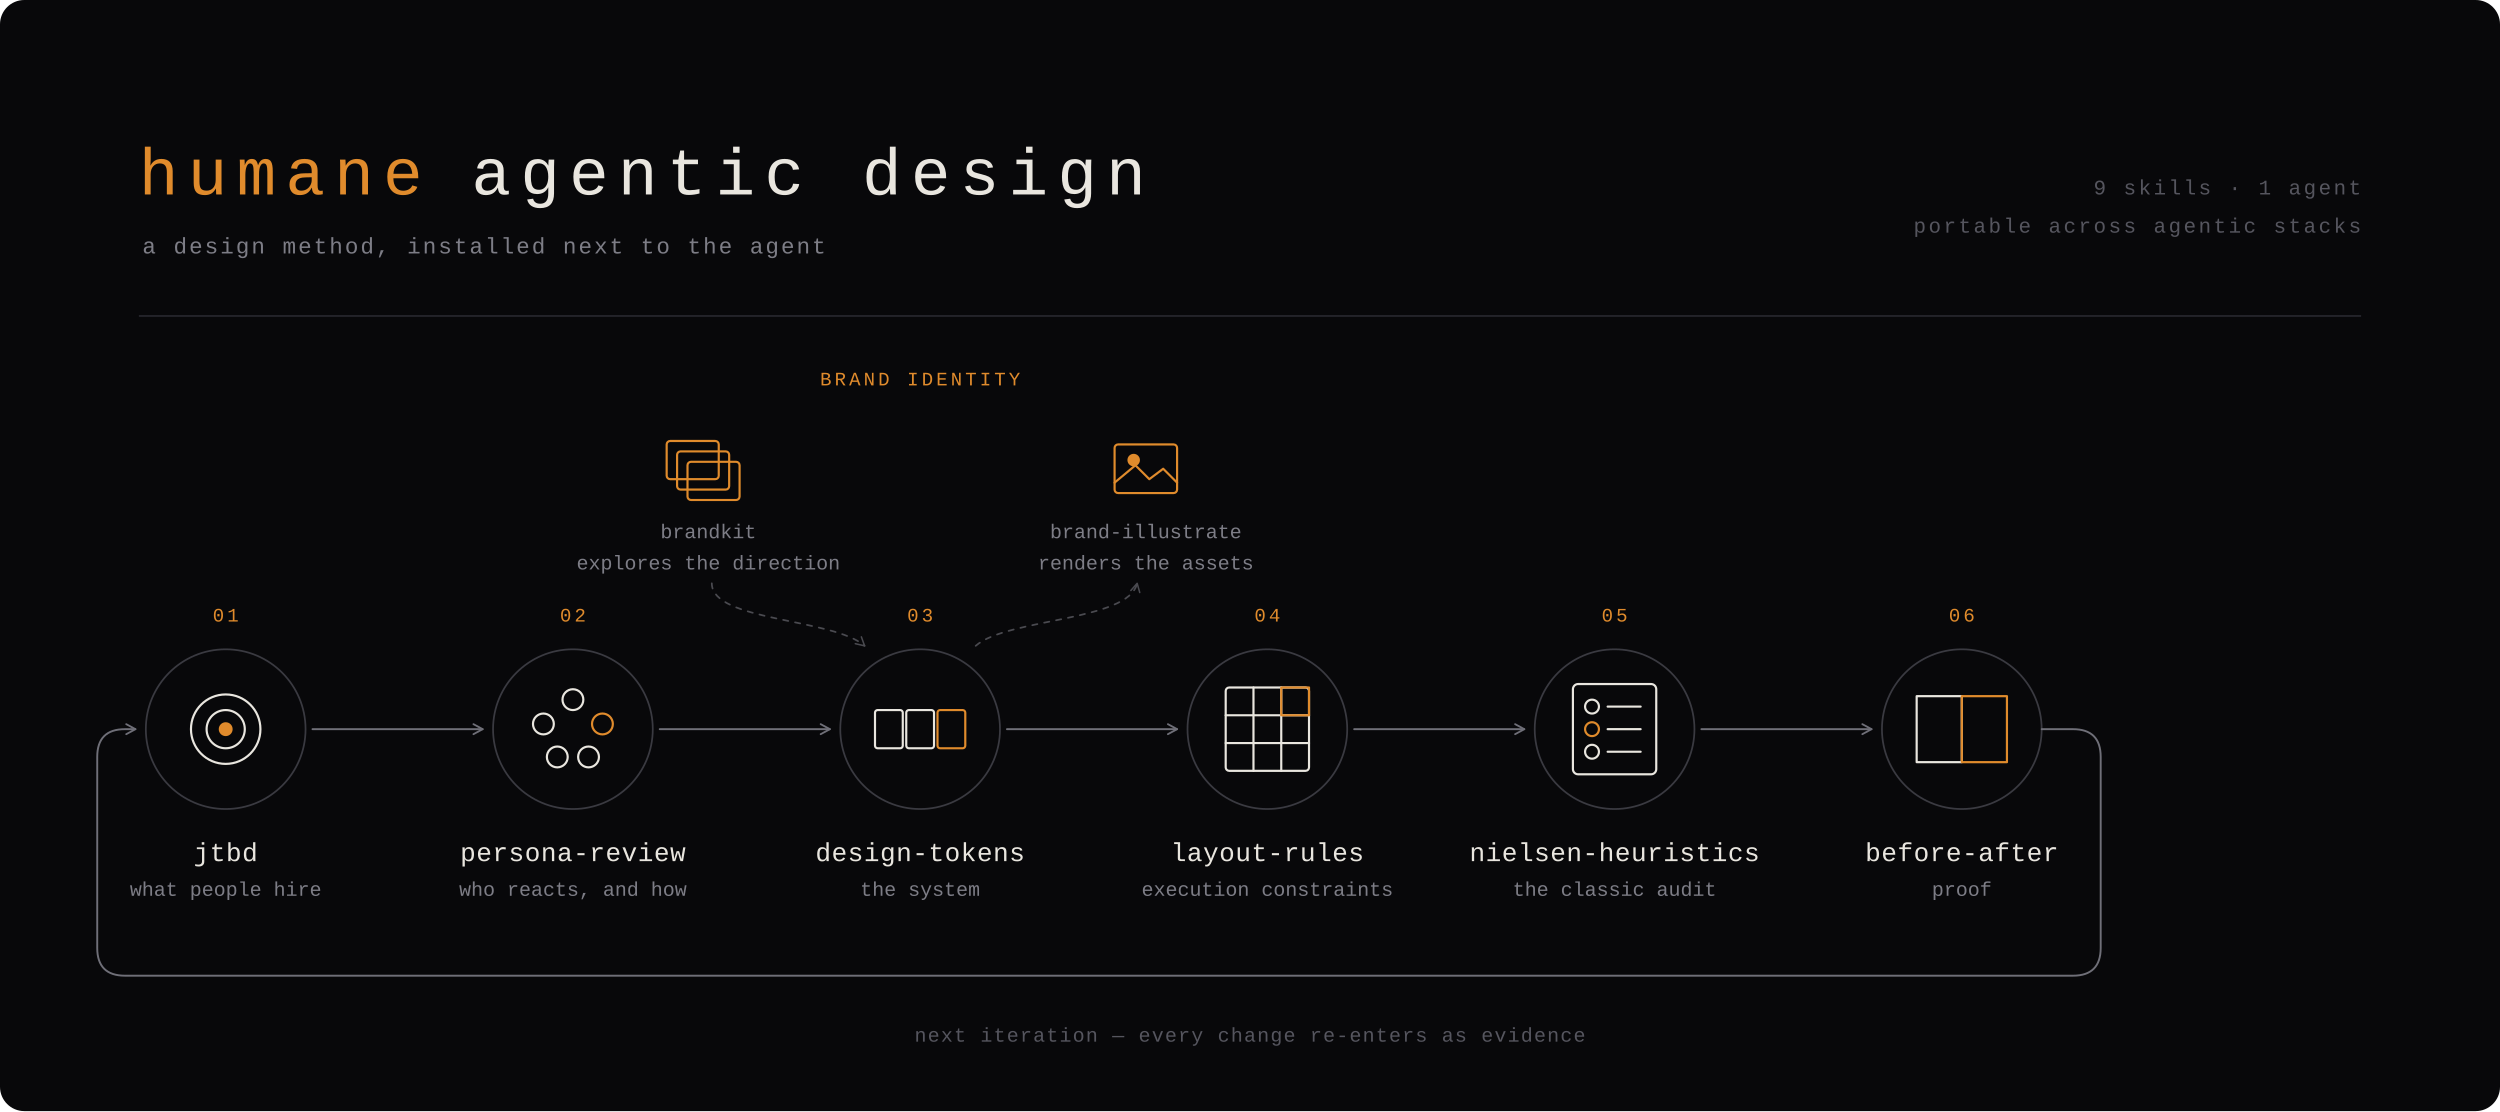
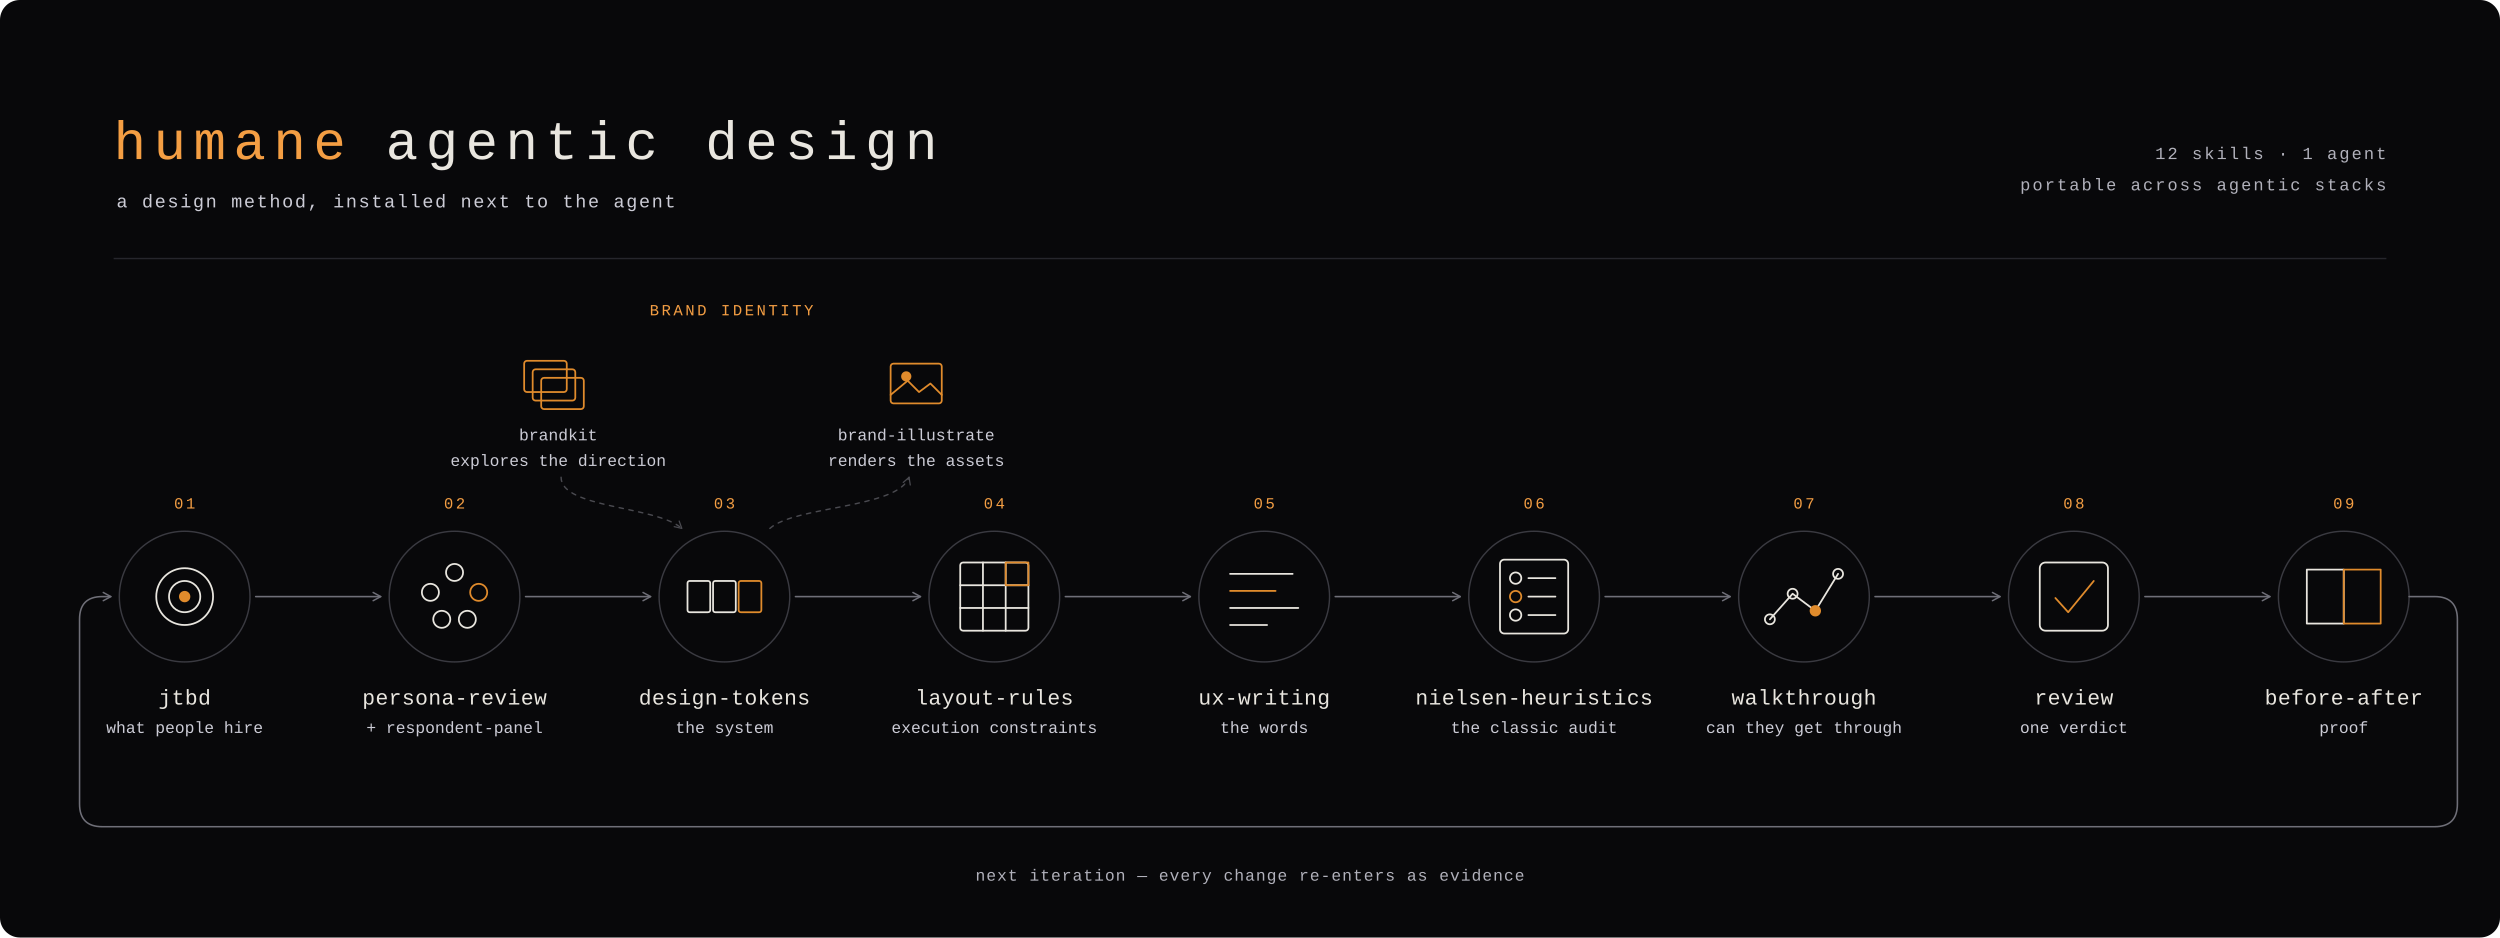
- <svg xmlns="http://www.w3.org/2000/svg" viewBox="0 0 1440 640" width="1440" height="640" role="img" aria-label="Humane Agentic Design — the cycle: jtbd, persona-review, design-tokens, layout-rules, nielsen-heuristics, before-after, looping back; brandkit and brand-illustrate feed the token set.">
+ <svg xmlns="http://www.w3.org/2000/svg" viewBox="0 0 1760 660" width="1760" height="660" role="img" aria-label="Humane Agentic Design — the nine-step cycle: jtbd, persona-review with respondent-panel, design-tokens, layout-rules, ux-writing, nielsen-heuristics, walkthrough, review, before-after, looping back so every change re-enters as evidence; brandkit feeds the token set and brand-illustrate renders from it.">
  <defs>
    <style>
+       /* amber-500 #e08b2c is the graphic accent (strokes, fills — the 3:1 UI bar);
+          amber-400 #f49e43 carries it whenever it is set as type. Neutrals are
+          slate-300/400, lifted so captions and page marks clear APCA on the canvas. */
      .bg    { fill: #08080a; }
      .line  { fill: none; stroke: #e9e6df; stroke-width: 1.25; stroke-linecap: round; stroke-linejoin: round; }
      .amber { fill: none; stroke: #e08b2c; stroke-width: 1.25; stroke-linecap: round; stroke-linejoin: round; }
      .amberf{ fill: #e08b2c; }
      .dim   { fill: none; stroke: #4a4a50; stroke-width: 1; stroke-linecap: round; stroke-dasharray: 3 4; }
      .ring  { fill: none; stroke: #3a3a41; stroke-width: 1; }
      .rule  { fill: none; stroke: #26262c; stroke-width: 1; }
      .arrow { fill: none; stroke: #6f6f78; stroke-width: 1.1; stroke-linecap: round; }

      text   { font-family: ui-monospace, "SF Mono", SFMono-Regular, Menlo, Consolas, "Liberation Mono", monospace; }
      .title { fill: #e9e6df; font-size: 38px; letter-spacing: .14em; }
-       .title tspan.hl { fill: #e08b2c; }
-       .tag   { fill: #7d7d86; font-size: 13px; letter-spacing: .09em; }
-       .meta  { fill: #55555e; font-size: 12px; letter-spacing: .12em; text-anchor: end; }
-       .num   { fill: #e08b2c; font-size: 11px; letter-spacing: .16em; text-anchor: middle; }
+       .title tspan.hl { fill: #f49e43; }
+       .tag   { fill: #ccccd6; font-size: 13px; letter-spacing: .09em; }
+       .meta  { fill: #b1b1bb; font-size: 12px; letter-spacing: .12em; text-anchor: end; }
+       .num   { fill: #f49e43; font-size: 11px; letter-spacing: .16em; text-anchor: middle; }
      .lbl   { fill: #e9e6df; font-size: 15px; letter-spacing: .02em; text-anchor: middle; }
-       .sub   { fill: #7d7d86; font-size: 11.5px; text-anchor: middle; }
-       .r2    { fill: #e08b2c; font-size: 11px; letter-spacing: .16em; text-anchor: middle; }
-       .foot  { fill: #55555e; font-size: 11.5px; letter-spacing: .06em; text-anchor: middle; }
+       .sub   { fill: #ccccd6; font-size: 11.5px; text-anchor: middle; }
+       .r2    { fill: #f49e43; font-size: 11px; letter-spacing: .16em; text-anchor: middle; }
+       .foot  { fill: #b1b1bb; font-size: 11.5px; letter-spacing: .06em; text-anchor: middle; }
    </style>
    <marker id="tip" viewBox="0 0 8 8" refX="6.5" refY="4" markerWidth="7" markerHeight="7" orient="auto">
      <path d="M1 1 L6.5 4 L1 7" fill="none" stroke="#6f6f78" stroke-width="1.1" stroke-linecap="round" stroke-linejoin="round" />
    </marker>
    <marker id="tipdim" viewBox="0 0 8 8" refX="6.5" refY="4" markerWidth="7" markerHeight="7" orient="auto">
      <path d="M1 1 L6.5 4 L1 7" fill="none" stroke="#4a4a50" stroke-width="1" stroke-linecap="round" stroke-linejoin="round" />
    </marker>
  </defs>
-   <rect class="bg" width="1440" height="640" rx="14" />
+   <rect class="bg" width="1760" height="660" rx="14" />
  <text class="title" x="80" y="112">
    <tspan class="hl">humane</tspan> agentic design</text>
  <text class="tag" x="82" y="146">a design method, installed next to the agent</text>
-   <text class="meta" x="1360" y="112">9 skills · 1 agent</text>
-   <text class="meta" x="1360" y="134">portable across agentic stacks</text>
-   <path class="rule" d="M80 182 H1360" />
-   <text class="r2" x="530" y="222">BRAND IDENTITY</text>
-   <g transform="translate(400,258)">
+   <text class="meta" x="1680" y="112">12 skills · 1 agent</text>
+   <text class="meta" x="1680" y="134">portable across agentic stacks</text>
+   <path class="rule" d="M80 182 H1680" />
+   <text class="r2" x="515" y="222">BRAND IDENTITY</text>
+   <g transform="translate(385,258)">
    <rect class="amber" x="-16" y="-4" width="30" height="22" rx="2" />
    <rect class="amber" x="-10" y="2" width="30" height="22" rx="2" />
    <rect class="amber" x="-4" y="8" width="30" height="22" rx="2" />
    <text class="sub" x="8" y="52">brandkit</text>
    <text class="sub" x="8" y="70">explores the direction</text>
  </g>
-   <path class="dim" d="M410 336 C 410 358, 480 356, 498 372" marker-end="url(#tipdim)" />
-   <g transform="translate(660,258)">
+   <path class="dim" d="M395 336 C 395 358, 462 356, 480 372" marker-end="url(#tipdim)" />
+   <g transform="translate(645,258)">
    <rect class="amber" x="-18" y="-2" width="36" height="28" rx="2" />
    <circle class="amberf" cx="-7" cy="7" r="3.6" />
    <path class="amber" d="M-18 20 L-6 10 L2 18 L10 12 L18 20" />
    <text class="sub" x="0" y="52">brand-illustrate</text>
    <text class="sub" x="0" y="70">renders the assets</text>
  </g>
-   <path class="dim" d="M562 372 C 580 356, 650 358, 655 336" marker-end="url(#tipdim)" />
+   <path class="dim" d="M542 372 C 560 356, 632 358, 640 336" marker-end="url(#tipdim)" />
  <g transform="translate(130,420)">
    <text class="num" y="-62">01</text>
    <circle class="ring" r="46" />
    <circle class="line" r="20" />
    <circle class="line" r="11" />
    <circle class="amberf" r="4" />
    <text class="lbl" y="76">jtbd</text>
    <text class="sub" y="96">what people hire</text>
  </g>
-   <g transform="translate(330,420)">
+   <g transform="translate(320,420)">
    <text class="num" y="-62">02</text>
    <circle class="ring" r="46" />
    <circle class="line" cx="0" cy="-17" r="6" />
    <circle class="line" cx="-17" cy="-3" r="6" />
    <circle class="amber" cx="17" cy="-3" r="6" />
    <circle class="line" cx="-9" cy="16" r="6" />
    <circle class="line" cx="9" cy="16" r="6" />
    <text class="lbl" y="76">persona-review</text>
-     <text class="sub" y="96">who reacts, and how</text>
+     <text class="sub" y="96">+ respondent-panel</text>
  </g>
-   <g transform="translate(530,420)">
+   <g transform="translate(510,420)">
    <text class="num" y="-62">03</text>
    <circle class="ring" r="46" />
    <rect class="line" x="-26" y="-11" width="16" height="22" rx="1.5" />
    <rect class="line" x="-8" y="-11" width="16" height="22" rx="1.5" />
    <rect class="amber" x="10" y="-11" width="16" height="22" rx="1.5" />
    <text class="lbl" y="76">design-tokens</text>
    <text class="sub" y="96">the system</text>
  </g>
-   <g transform="translate(730,420)">
+   <g transform="translate(700,420)">
    <text class="num" y="-62">04</text>
    <circle class="ring" r="46" />
    <rect class="line" x="-24" y="-24" width="48" height="48" rx="2" />
    <path class="line" d="M-8 -24 V24 M8 -24 V24 M-24 -8 H24 M-24 8 H24" />
    <rect class="amber" x="8" y="-24" width="16" height="16" />
    <text class="lbl" y="76">layout-rules</text>
    <text class="sub" y="96">execution constraints</text>
  </g>
-   <g transform="translate(930,420)">
+   <g transform="translate(890,420)">
    <text class="num" y="-62">05</text>
+     <circle class="ring" r="46" />
+     <path class="line" d="M-24 -16 H20" />
+     <path class="amber" d="M-24 -4 H8" />
+     <path class="line" d="M-24 8 H24" />
+     <path class="line" d="M-24 20 H2" />
+     <text class="lbl" y="76">ux-writing</text>
+     <text class="sub" y="96">the words</text>
+   </g>
+   <g transform="translate(1080,420)">
+     <text class="num" y="-62">06</text>
    <circle class="ring" r="46" />
    <rect class="line" x="-24" y="-26" width="48" height="52" rx="3" />
    <circle class="line" cx="-13" cy="-13" r="4" />
    <path class="line" d="M-4 -13 H15" />
    <circle class="amber" cx="-13" cy="0" r="4" />
    <path class="line" d="M-4 0 H15" />
    <circle class="line" cx="-13" cy="13" r="4" />
    <path class="line" d="M-4 13 H15" />
    <text class="lbl" y="76">nielsen-heuristics</text>
    <text class="sub" y="96">the classic audit</text>
  </g>
-   <g transform="translate(1130,420)">
-     <text class="num" y="-62">06</text>
+   <g transform="translate(1270,420)">
+     <text class="num" y="-62">07</text>
+     <circle class="ring" r="46" />
+     <path class="line" d="M-24 16 L-8 -2 L8 10 L24 -16" />
+     <circle class="line" cx="-24" cy="16" r="3.5" />
+     <circle class="line" cx="-8" cy="-2" r="3.5" />
+     <circle class="amberf" cx="8" cy="10" r="4" />
+     <circle class="line" cx="24" cy="-16" r="3.5" />
+     <text class="lbl" y="76">walkthrough</text>
+     <text class="sub" y="96">can they get through</text>
+   </g>
+   <g transform="translate(1460,420)">
+     <text class="num" y="-62">08</text>
+     <circle class="ring" r="46" />
+     <rect class="line" x="-24" y="-24" width="48" height="48" rx="4" />
+     <path class="amber" d="M-13 1 L-4 11 L14 -11" />
+     <text class="lbl" y="76">review</text>
+     <text class="sub" y="96">one verdict</text>
+   </g>
+   <g transform="translate(1650,420)">
+     <text class="num" y="-62">09</text>
    <circle class="ring" r="46" />
    <rect class="line" x="-26" y="-19" width="26" height="38" />
    <rect class="amber" x="0" y="-19" width="26" height="38" />
    <text class="lbl" y="76">before-after</text>
    <text class="sub" y="96">proof</text>
  </g>
-   <path class="arrow" d="M180 420 H278" marker-end="url(#tip)" />
-   <path class="arrow" d="M380 420 H478" marker-end="url(#tip)" />
-   <path class="arrow" d="M580 420 H678" marker-end="url(#tip)" />
-   <path class="arrow" d="M780 420 H878" marker-end="url(#tip)" />
-   <path class="arrow" d="M980 420 H1078" marker-end="url(#tip)" />
-   <path class="arrow" d="M1176 420 H1194 Q1210 420 1210 436 V546 Q1210 562 1194 562 H72 Q56 562 56 546 V436 Q56 420 72 420 H78" marker-end="url(#tip)" />
-   <text class="foot" x="720" y="600">next iteration — every change re-enters as evidence</text>
+   <path class="arrow" d="M180 420 H268" marker-end="url(#tip)" />
+   <path class="arrow" d="M370 420 H458" marker-end="url(#tip)" />
+   <path class="arrow" d="M560 420 H648" marker-end="url(#tip)" />
+   <path class="arrow" d="M750 420 H838" marker-end="url(#tip)" />
+   <path class="arrow" d="M940 420 H1028" marker-end="url(#tip)" />
+   <path class="arrow" d="M1130 420 H1218" marker-end="url(#tip)" />
+   <path class="arrow" d="M1320 420 H1408" marker-end="url(#tip)" />
+   <path class="arrow" d="M1510 420 H1598" marker-end="url(#tip)" />
+   <path class="arrow" d="M1696 420 H1714 Q1730 420 1730 436 V566 Q1730 582 1714 582 H72 Q56 582 56 566 V436 Q56 420 72 420 H78" marker-end="url(#tip)" />
+   <text class="foot" x="880" y="620">next iteration — every change re-enters as evidence</text>
</svg>
